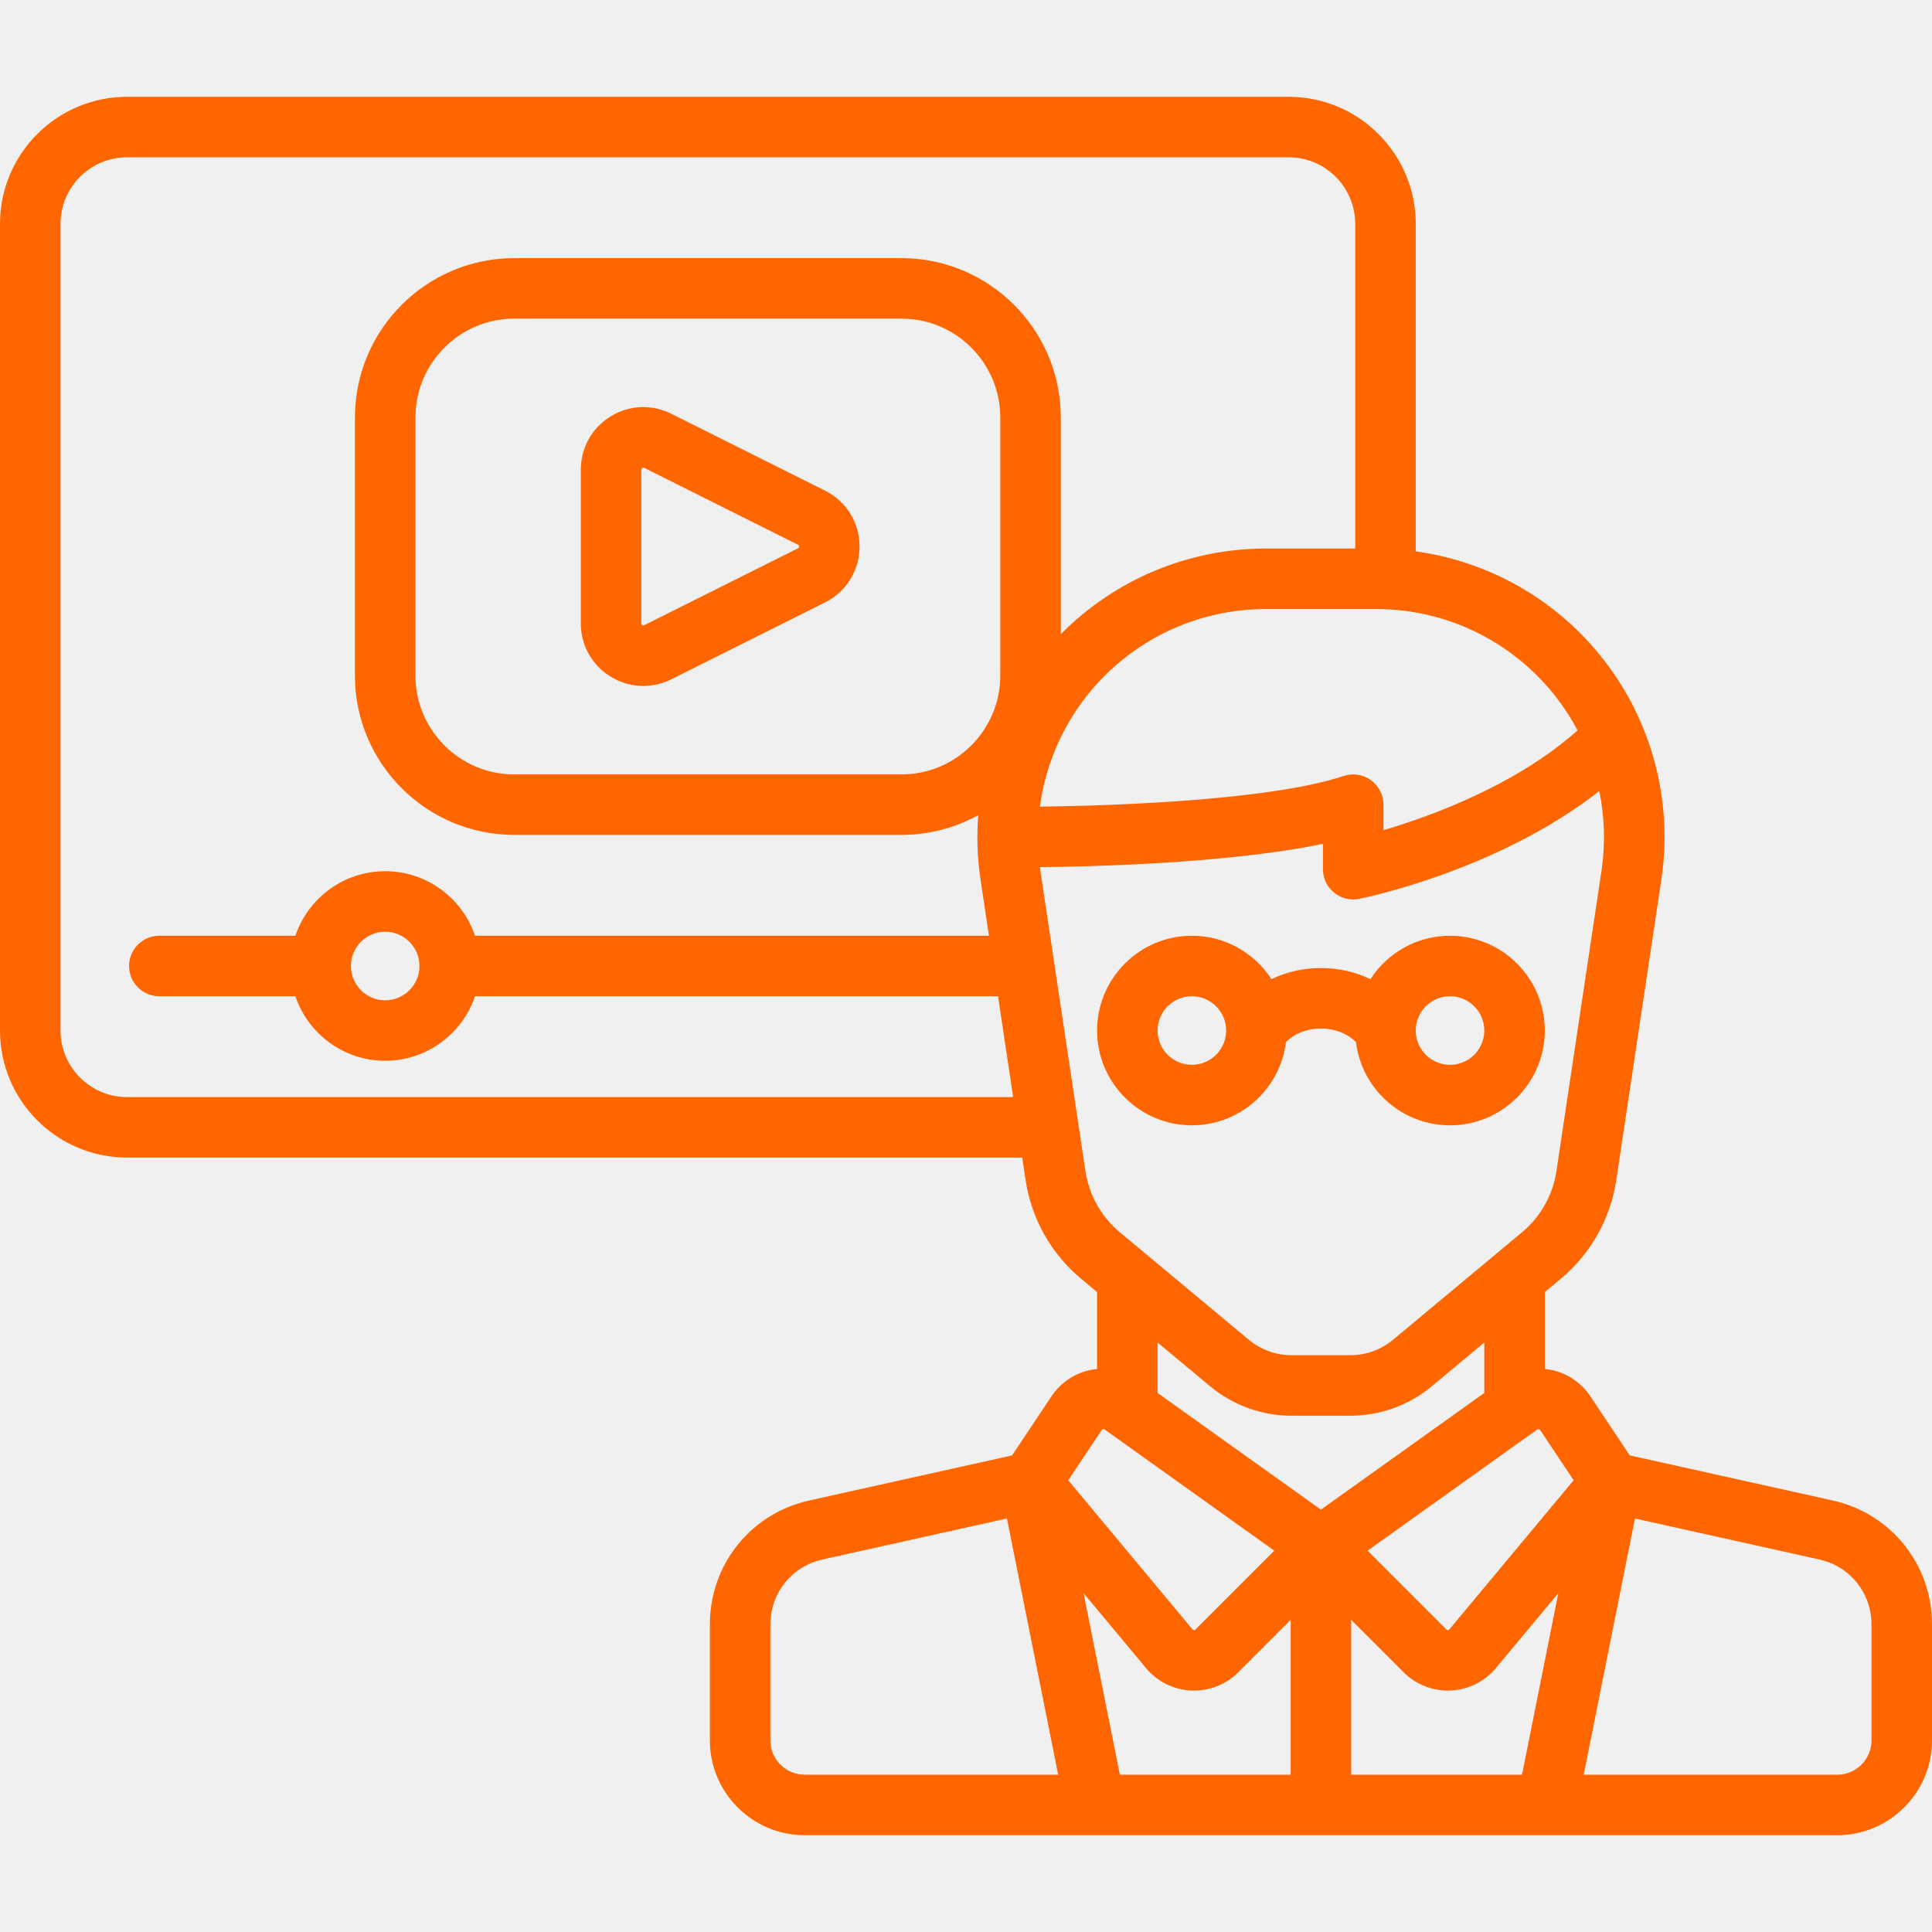
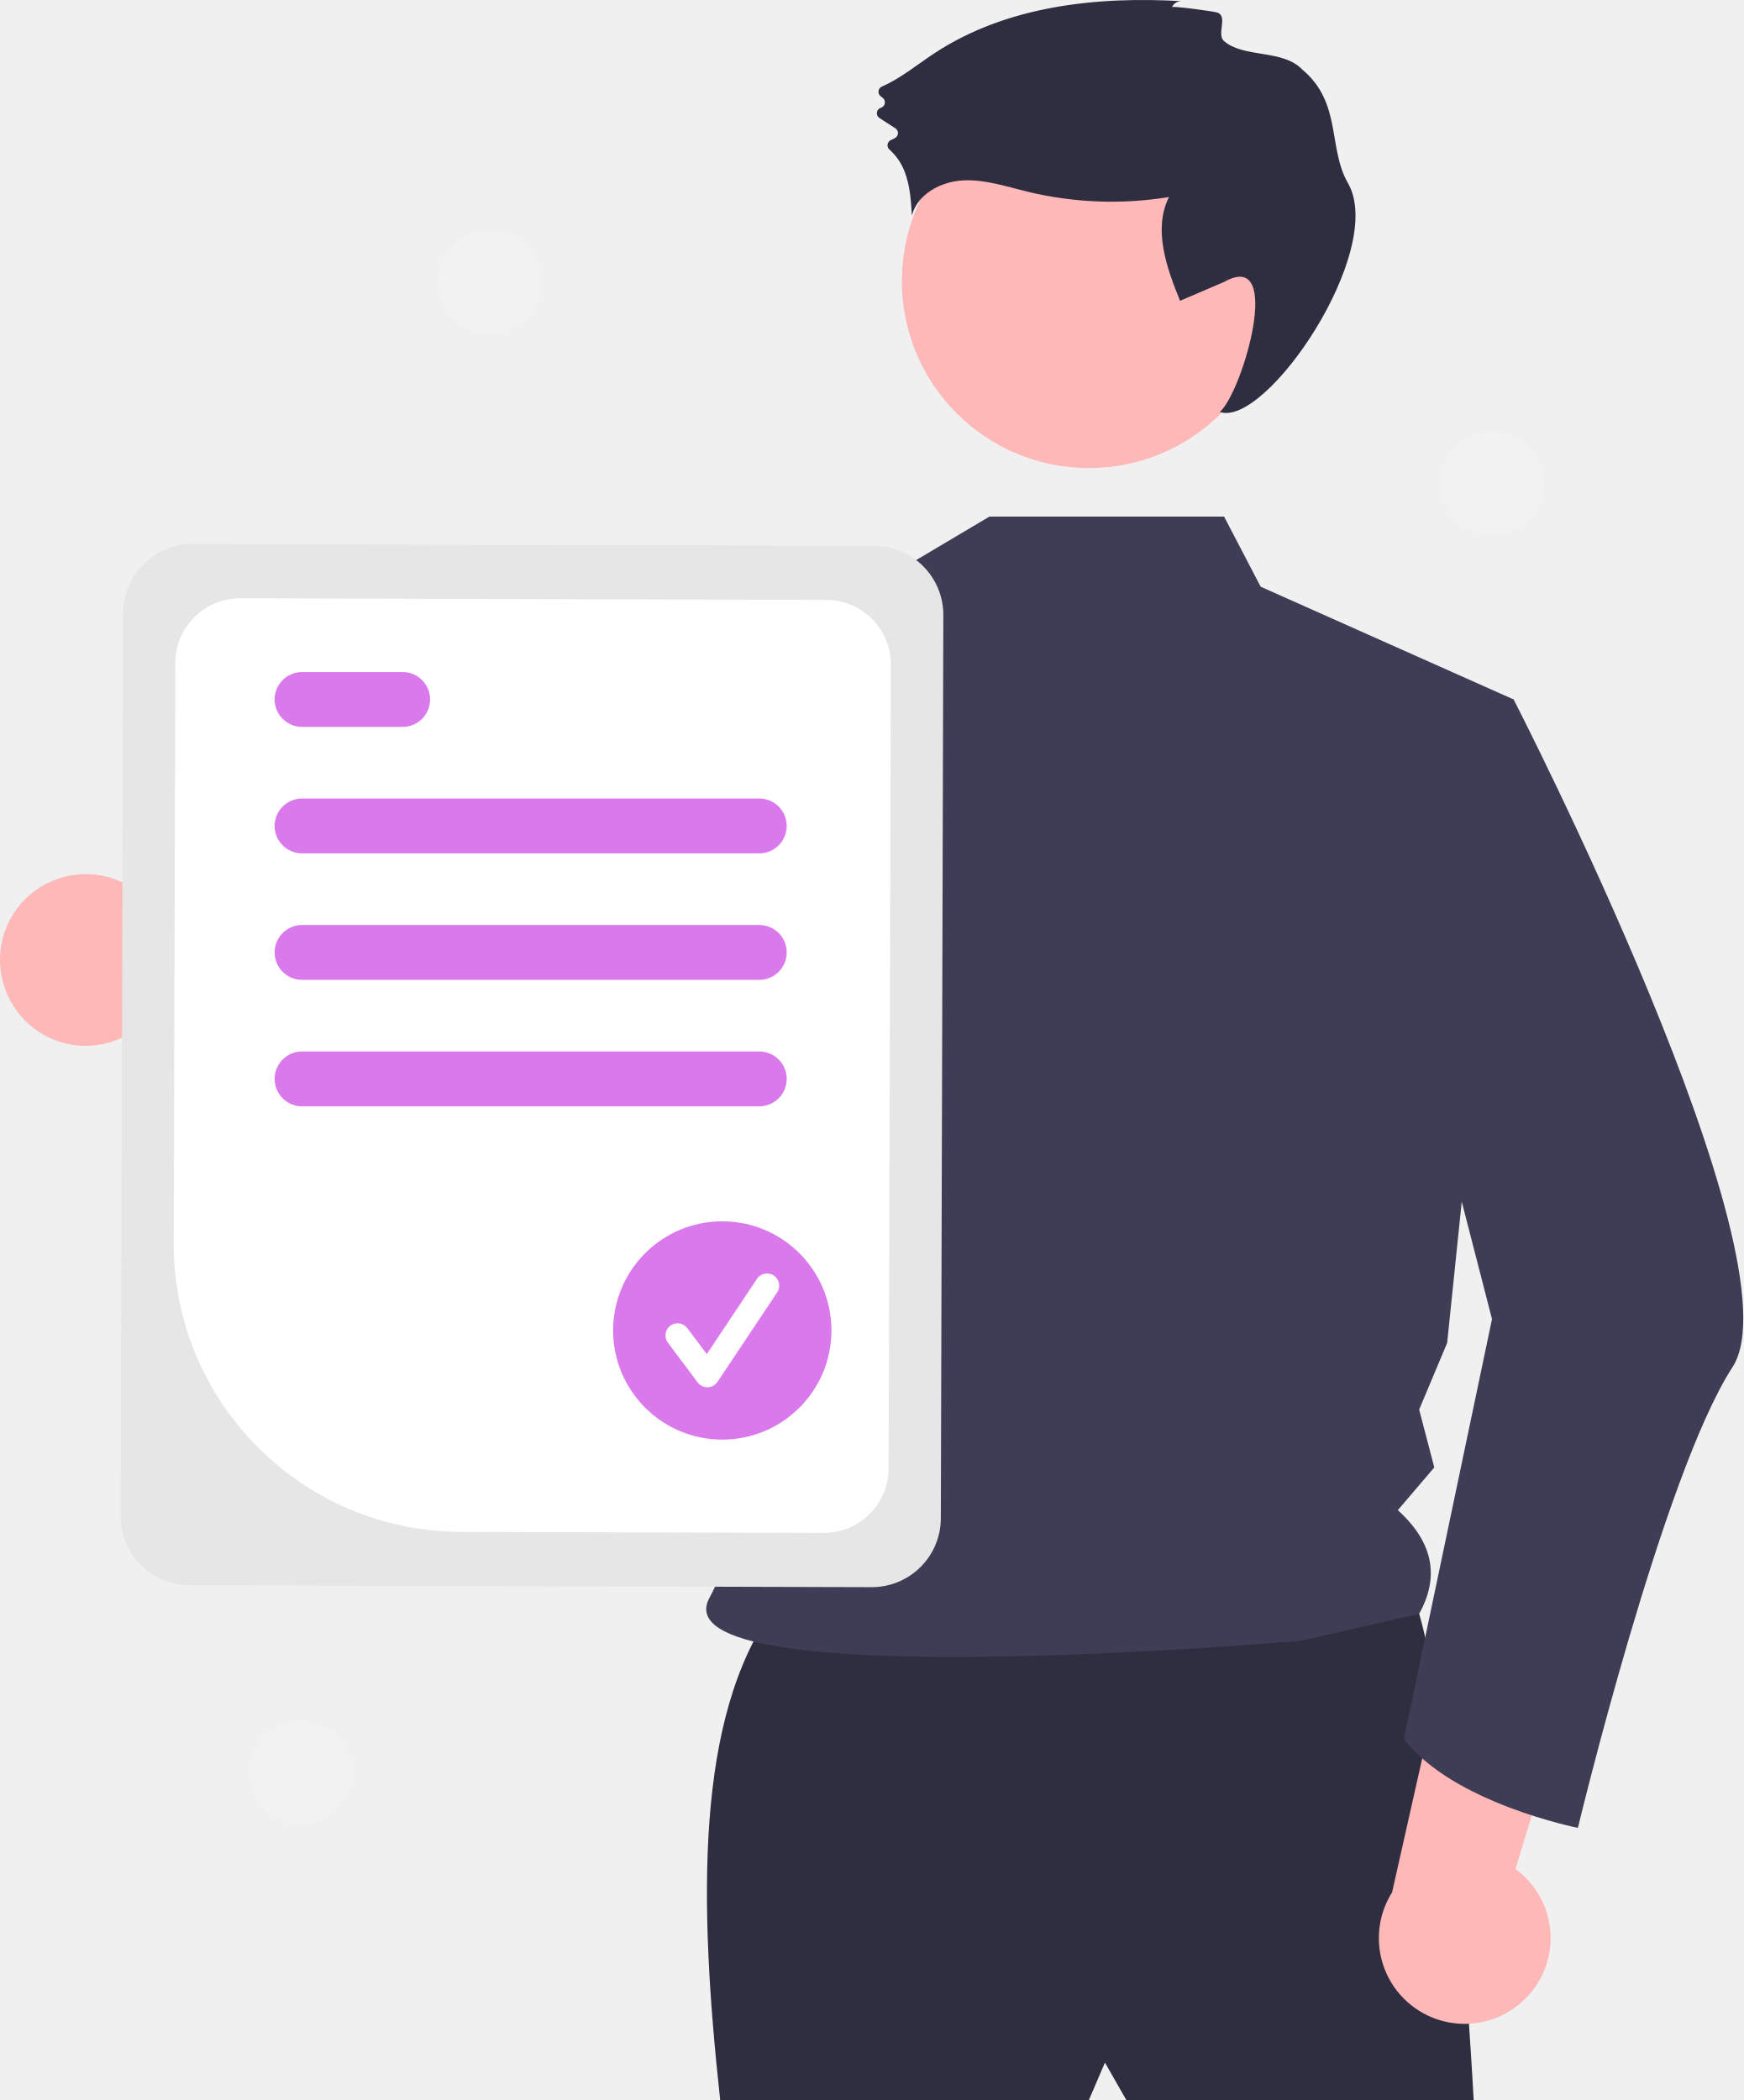
- <svg xmlns="http://www.w3.org/2000/svg" version="1.1" id="Layer_1" x="0px" y="0px" viewBox="0 0 512 512" style="enable-background:new 0 0 512 512;" xml:space="preserve" width="512px" height="512px">
-   <g>
-     <g>
-       <path d="M384.267,247.983c-8.834,0-16.612,4.588-21.091,11.502c-3.951-1.907-8.423-2.951-13.113-2.951s-9.163,1.044-13.113,2.951    c-4.48-6.915-12.257-11.502-21.091-11.502c-13.851,0-25.119,11.268-25.119,25.119c0,13.851,11.268,25.119,25.119,25.119    c12.813,0,23.408-9.645,24.926-22.053c2.216-2.246,5.604-3.6,9.279-3.6c3.675,0,7.063,1.355,9.279,3.6    c1.518,12.409,12.113,22.053,24.926,22.053c13.851,0,25.119-11.268,25.119-25.119    C409.386,259.252,398.118,247.983,384.267,247.983z M315.858,282.188c-5.01,0-9.086-4.076-9.086-9.086    c0-5.01,4.076-9.086,9.086-9.086c5.01,0,9.086,4.076,9.086,9.086C324.944,278.112,320.868,282.188,315.858,282.188z     M384.267,282.188c-5.01,0-9.086-4.076-9.086-9.086c0-5.01,4.076-9.086,9.086-9.086c5.01,0,9.086,4.076,9.086,9.086    C393.353,278.112,389.277,282.188,384.267,282.188z" fill="#ff6600" />
-     </g>
-   </g>
-   <g>
-     <g>
-       <path d="M485.634,397.631l-53.728-11.94l-10.416-15.625c-2.511-3.767-6.346-6.29-10.799-7.106    c-0.435-0.079-0.87-0.127-1.305-0.173v-20.371l4.219-3.516c7.959-6.631,13.188-15.927,14.725-26.172l11.94-79.595    c3.304-22.023-3.137-44.334-17.67-61.209c-12.225-14.196-29.109-23.272-47.418-25.805V59.324c0-18.566-15.105-33.67-33.67-33.67    H33.669C15.105,25.653,0,40.758,0,59.324v213.779c0,18.566,15.105,33.67,33.67,33.67h237.231l0.894,5.955    c1.537,10.245,6.766,19.54,14.725,26.172l4.219,3.516v20.371c-0.435,0.045-0.87,0.093-1.305,0.173    c-4.453,0.816-8.287,3.34-10.799,7.106l-10.416,15.625l-53.728,11.94c-15.523,3.451-26.365,16.968-26.365,32.87v30.729    c0,13.851,11.268,25.119,25.119,25.119h273.637c13.851,0,25.119-11.268,25.119-25.119v-30.729    C512,414.597,501.158,401.081,485.634,397.631z M213.244,470.313c-5.01,0-9.086-4.076-9.086-9.086v-30.729    c0-8.33,5.679-15.409,13.81-17.217l48.878-10.862l13.578,67.893H213.244z M238.898,68.409H136.284    c-23.281,0-42.221,18.941-42.221,42.221v68.409c0,23.281,18.941,42.221,42.221,42.221h102.614c7.37,0,14.303-1.904,20.34-5.237    c-0.427,5.657-0.24,11.39,0.618,17.109l2.228,14.85H125.879c-3.354-9.93-12.752-17.102-23.8-17.102s-20.446,7.172-23.8,17.102    H42.221c-4.427,0-8.017,3.589-8.017,8.017s3.589,8.017,8.017,8.017h36.058c3.354,9.93,12.752,17.102,23.8,17.102    s20.446-7.172,23.8-17.102h138.609l4.008,26.722H33.67c-9.725,0-17.637-7.912-17.637-17.637V59.324    c0-9.725,7.912-17.637,17.637-17.637h307.841c9.725,0,17.637,7.912,17.637,17.637v86.046h-23.712    c-20.504,0-40.008,8.221-54.317,22.692V110.63C281.119,87.35,262.178,68.409,238.898,68.409z M265.086,110.63v68.409    c0,14.44-11.748,26.188-26.188,26.188H136.284c-14.44,0-26.188-11.748-26.188-26.188V110.63c0-14.44,11.748-26.188,26.188-26.188    h102.614C253.337,84.443,265.086,96.191,265.086,110.63z M111.164,256.015c-0.009,5.002-4.08,9.071-9.085,9.071    c-5.01,0-9.086-4.076-9.086-9.086s4.076-9.086,9.086-9.086c5.005,0,9.076,4.067,9.085,9.071c0,0.005-0.001,0.011-0.001,0.015    S111.164,256.011,111.164,256.015z M289.673,182.386c11.485-13.336,28.164-20.983,45.763-20.983h29.253    c17.598,0,34.277,7.648,45.763,20.983c2.981,3.462,5.522,7.218,7.618,11.181c-16.365,14.56-38.83,22.72-51.439,26.432v-6.754    c0-2.577-1.239-4.997-3.33-6.503c-2.091-1.506-4.778-1.918-7.222-1.102c-21.265,7.088-69.065,8.005-80.488,8.122    C277.13,202.277,281.946,191.359,289.673,182.386z M287.651,310.348l-11.94-79.594c-0.048-0.319-0.075-0.637-0.117-0.956    c10.302-0.089,49.318-0.782,75.002-6.178v6.725c0,2.402,1.076,4.676,2.934,6.2c1.446,1.185,3.245,1.817,5.083,1.817    c0.524,0,1.05-0.051,1.572-0.156c1.652-0.33,36.873-7.578,63.642-28.575c1.413,6.874,1.651,14.014,0.586,21.121l-11.94,79.595    c-0.953,6.355-4.196,12.12-9.133,16.233l-34.174,28.477c-3.163,2.636-7.173,4.087-11.291,4.087h-15.629    c-4.117,0-8.128-1.452-11.291-4.087l-34.174-28.477C291.847,322.468,288.604,316.702,287.651,310.348z M291.976,378.96    c0.031-0.046,0.126-0.188,0.348-0.229c0.221-0.041,0.36,0.059,0.406,0.091l44.972,32.122l-20.892,20.892    c-0.046,0.045-0.161,0.153-0.402,0.156c-0.235-0.011-0.345-0.142-0.386-0.192l-32.929-39.515L291.976,378.96z M342.046,470.313    h-45.269l-9.622-48.109l16.55,19.86c2.973,3.567,7.338,5.735,11.977,5.945c0.249,0.012,0.497,0.017,0.746,0.017    c4.377,0,8.613-1.745,11.72-4.853l13.898-13.9V470.313z M306.772,369.147v-13.37l13.92,11.601    c6.038,5.032,13.694,7.804,21.555,7.804h15.629c7.861,0,15.516-2.772,21.555-7.804l13.92-11.601v13.37l-43.29,30.922    L306.772,369.147z M403.348,470.313h-45.269v-41.039l13.898,13.898c3.107,3.107,7.343,4.853,11.72,4.853    c0.248,0,0.497-0.005,0.746-0.017c4.639-0.211,9.004-2.377,11.977-5.945l16.55-19.86L403.348,470.313z M384.103,431.8    c-0.042,0.049-0.151,0.181-0.386,0.192c-0.238-0.004-0.357-0.111-0.402-0.156l-20.892-20.892l44.972-32.122    c0.045-0.032,0.183-0.131,0.406-0.091c0.222,0.041,0.317,0.183,0.348,0.229l8.883,13.325L384.103,431.8z M495.967,461.228    c0,5.01-4.076,9.086-9.086,9.086H419.7l13.578-67.893l48.878,10.862c8.131,1.807,13.81,8.887,13.81,17.217V461.228z" fill="#ff6600" />
-     </g>
-   </g>
-   <g>
-     <g>
-       <path d="M218.635,130.016l-40.737-20.369c-5.173-2.587-11.2-2.316-16.12,0.725s-7.857,8.31-7.857,14.093v40.737    c0,5.784,2.937,11.052,7.857,14.093c2.678,1.655,5.683,2.49,8.7,2.49c2.527,0,5.062-0.586,7.419-1.764l40.737-20.369    c5.649-2.825,9.158-8.503,9.158-14.819S224.284,132.841,218.635,130.016z M211.465,145.313l-40.737,20.369    c-0.099,0.05-0.267,0.134-0.519-0.023c-0.254-0.157-0.254-0.343-0.254-0.454v-40.737c0-0.111,0-0.298,0.253-0.455    c0.11-0.067,0.203-0.091,0.282-0.091c0.104,0,0.182,0.04,0.238,0.067l40.737,20.369c0.131,0.066,0.295,0.148,0.295,0.478    C211.76,145.165,211.596,145.248,211.465,145.313z" fill="#ff6600" />
-     </g>
-   </g>
-   <g>
- </g>
-   <g>
- </g>
-   <g>
- </g>
-   <g>
- </g>
-   <g>
- </g>
-   <g>
- </g>
-   <g>
- </g>
-   <g>
- </g>
-   <g>
- </g>
-   <g>
- </g>
-   <g>
- </g>
-   <g>
- </g>
-   <g>
- </g>
-   <g>
- </g>
-   <g>
- </g>
+ <svg xmlns="http://www.w3.org/2000/svg" data-name="Layer 1" width="571.94" height="689.038" viewBox="0 0 571.94 689.038">
+   <path d="M310.019,435.422a27.981,27.981,0,0,0,42.374,6.734L438.65,491.628,435.436,440.056l-81.418-39.072a28.133,28.133,0,0,0-43.998,34.439Z" transform="translate(-305.9303 -105.8648)" fill="#ffb8b8" />
+   <path d="M559.741,633.604c-25.586,35.812-24.671,95.726-17.533,161.299l120.974,0,5.26-12.273,7.013,12.273H789.417s-8.766-166.559-24.546-171.819S559.741,633.604,559.741,633.604Z" transform="translate(-305.9303 -105.8648)" fill="#2f2e41" />
+   <circle cx="357.252" cy="92.218" r="61.364" fill="#ffb8b8" />
+   <path d="M707.534,275.368l12,23,83,37L780.717,546.504,771.534,568.368l4.961,18.987L764.534,601.368c12.007,10.864,13.532,22.236,7,34l-38.221,8.756s-212.521,18.898-194.611-14.026c19.57-35.974,24.553-142.215-18.649-198.988-36.677-48.199-8.519-110.742-8.519-110.742l87-26,32-19Z" transform="translate(-305.9303 -105.8648)" fill="#3f3d56" />
+   <path d="M690.426,108.195a3.385,3.385,0,0,1,3.257-1.933c-28.093-1.68-57.685,1.594-81.188,17.075-5.694,3.751-11.062,8.224-17.258,10.945a1.859,1.859,0,0,0-.38,3.163l.681.534a1.866,1.866,0,0,1-.607,3.253l0,0a1.866,1.866,0,0,0-.469,3.352l5.215,3.371a1.858,1.858,0,0,1,.017,3.126,9.271,9.271,0,0,1-1.387.703,1.862,1.862,0,0,0-.59,3.128,18.537,18.537,0,0,1,5.046,7.377c1.738,4.52,2.051,9.442,2.344,14.276,1.797-6.974,9.408-11.08,16.598-11.497s14.202,1.955,21.199,3.66a117.272,117.272,0,0,0,46.548,1.791c-5.256,10.549-.822,23.131,3.64,34.04l14.443-6.191c19.836-11.197,6.019,36.168-1.397,42.67,15.141,5.249,54.772-53.014,42.023-75.114-6.632-11.496-1.924-26.324-14.963-37.227-6.39-6.727-19.149-3.737-25.664-9.328-2.564-2.201,1.344-8.088-2.18-9.371C704.184,109.571,690.619,107.765,690.426,108.195Z" transform="translate(-305.9303 -105.8648)" fill="#2f2e41" />
+   <path d="M586.484,300.308c-11.26,49.99-40.14,166.71-69.44,191.12a17.092,17.092,0,0,1-6.52,3.85c-102.99,25.09-135.99-38.91-135.99-38.91s27.6-13.45,28.3-39.74l55.66,17.27,48.52-109.19,7.14-6.66.04-.04Z" transform="translate(-305.9303 -105.8648)" fill="#3f3d56" />
+   <path d="M806.075,761.941a27.982,27.982,0,0,0-2.938-42.806L832.009,623.982l-49.539,14.696L762.648,726.784a28.133,28.133,0,0,0,43.427,35.156Z" transform="translate(-305.9303 -105.8648)" fill="#ffb8b8" />
+   <path d="M779.65,330.045l22.884,5.323s94.584,184.028,71.792,219.093-50.715,151.156-50.715,151.156-41.298-8.21-57.077-29.249l28.896-137.686-29.805-115.715Z" transform="translate(-305.9303 -105.8648)" fill="#3f3d56" />
+   <path d="M345.51,603.32l.822-296.389a22.652,22.652,0,0,1,22.689-22.564l223.839.621a22.652,22.652,0,0,1,22.564,22.689l-.822,296.389a22.652,22.652,0,0,1-22.689,22.564l-223.839-.621A22.652,22.652,0,0,1,345.51,603.32Z" transform="translate(-305.9303 -105.8648)" fill="#e6e6e6" />
+   <path d="M362.928,513.846l.528-190.546a21.214,21.214,0,0,1,21.249-21.132l192.371.533a21.215,21.215,0,0,1,21.133,21.249l-.731,263.746A21.215,21.215,0,0,1,576.228,608.829L457.058,608.499A94.498,94.498,0,0,1,362.928,513.846Z" transform="translate(-305.9303 -105.8648)" fill="#fff" />
+   <path d="M555.034,385.868h-150a9,9,0,0,1,0-18h150a9,9,0,0,1,0,18Z" transform="translate(-305.9303 -105.8648)" fill="#da79ec" />
+   <path d="M438.034,344.368h-33a9,9,0,0,1,0-18h33a9,9,0,0,1,0,18Z" transform="translate(-305.9303 -105.8648)" fill="#da79ec" />
+   <path d="M555.034,427.368h-150a9,9,0,0,1,0-18h150a9,9,0,0,1,0,18Z" transform="translate(-305.9303 -105.8648)" fill="#da79ec" />
+   <path d="M555.034,468.868h-150a9,9,0,0,1,0-18h150a9,9,0,0,1,0,18Z" transform="translate(-305.9303 -105.8648)" fill="#da79ec" />
+   <circle cx="236.967" cy="436.543" r="35.811" fill="#da79ec" />
+   <path d="M538.012,561.045a3.982,3.982,0,0,1-3.186-1.594l-9.77-13.027a3.983,3.983,0,1,1,6.374-4.78l6.392,8.522,16.416-24.624a3.984,3.984,0,1,1,6.629,4.419L541.326,559.271a3.985,3.985,0,0,1-3.204,1.773C538.085,561.045,538.048,561.045,538.012,561.045Z" transform="translate(-305.9303 -105.8648)" fill="#fff" />
+   <circle cx="160.604" cy="92.503" r="17" fill="#f2f2f2" />
+   <circle cx="98.604" cy="581.503" r="17" fill="#f2f2f2" />
+   <circle cx="489.604" cy="158.503" r="17" fill="#f2f2f2" />
</svg>
